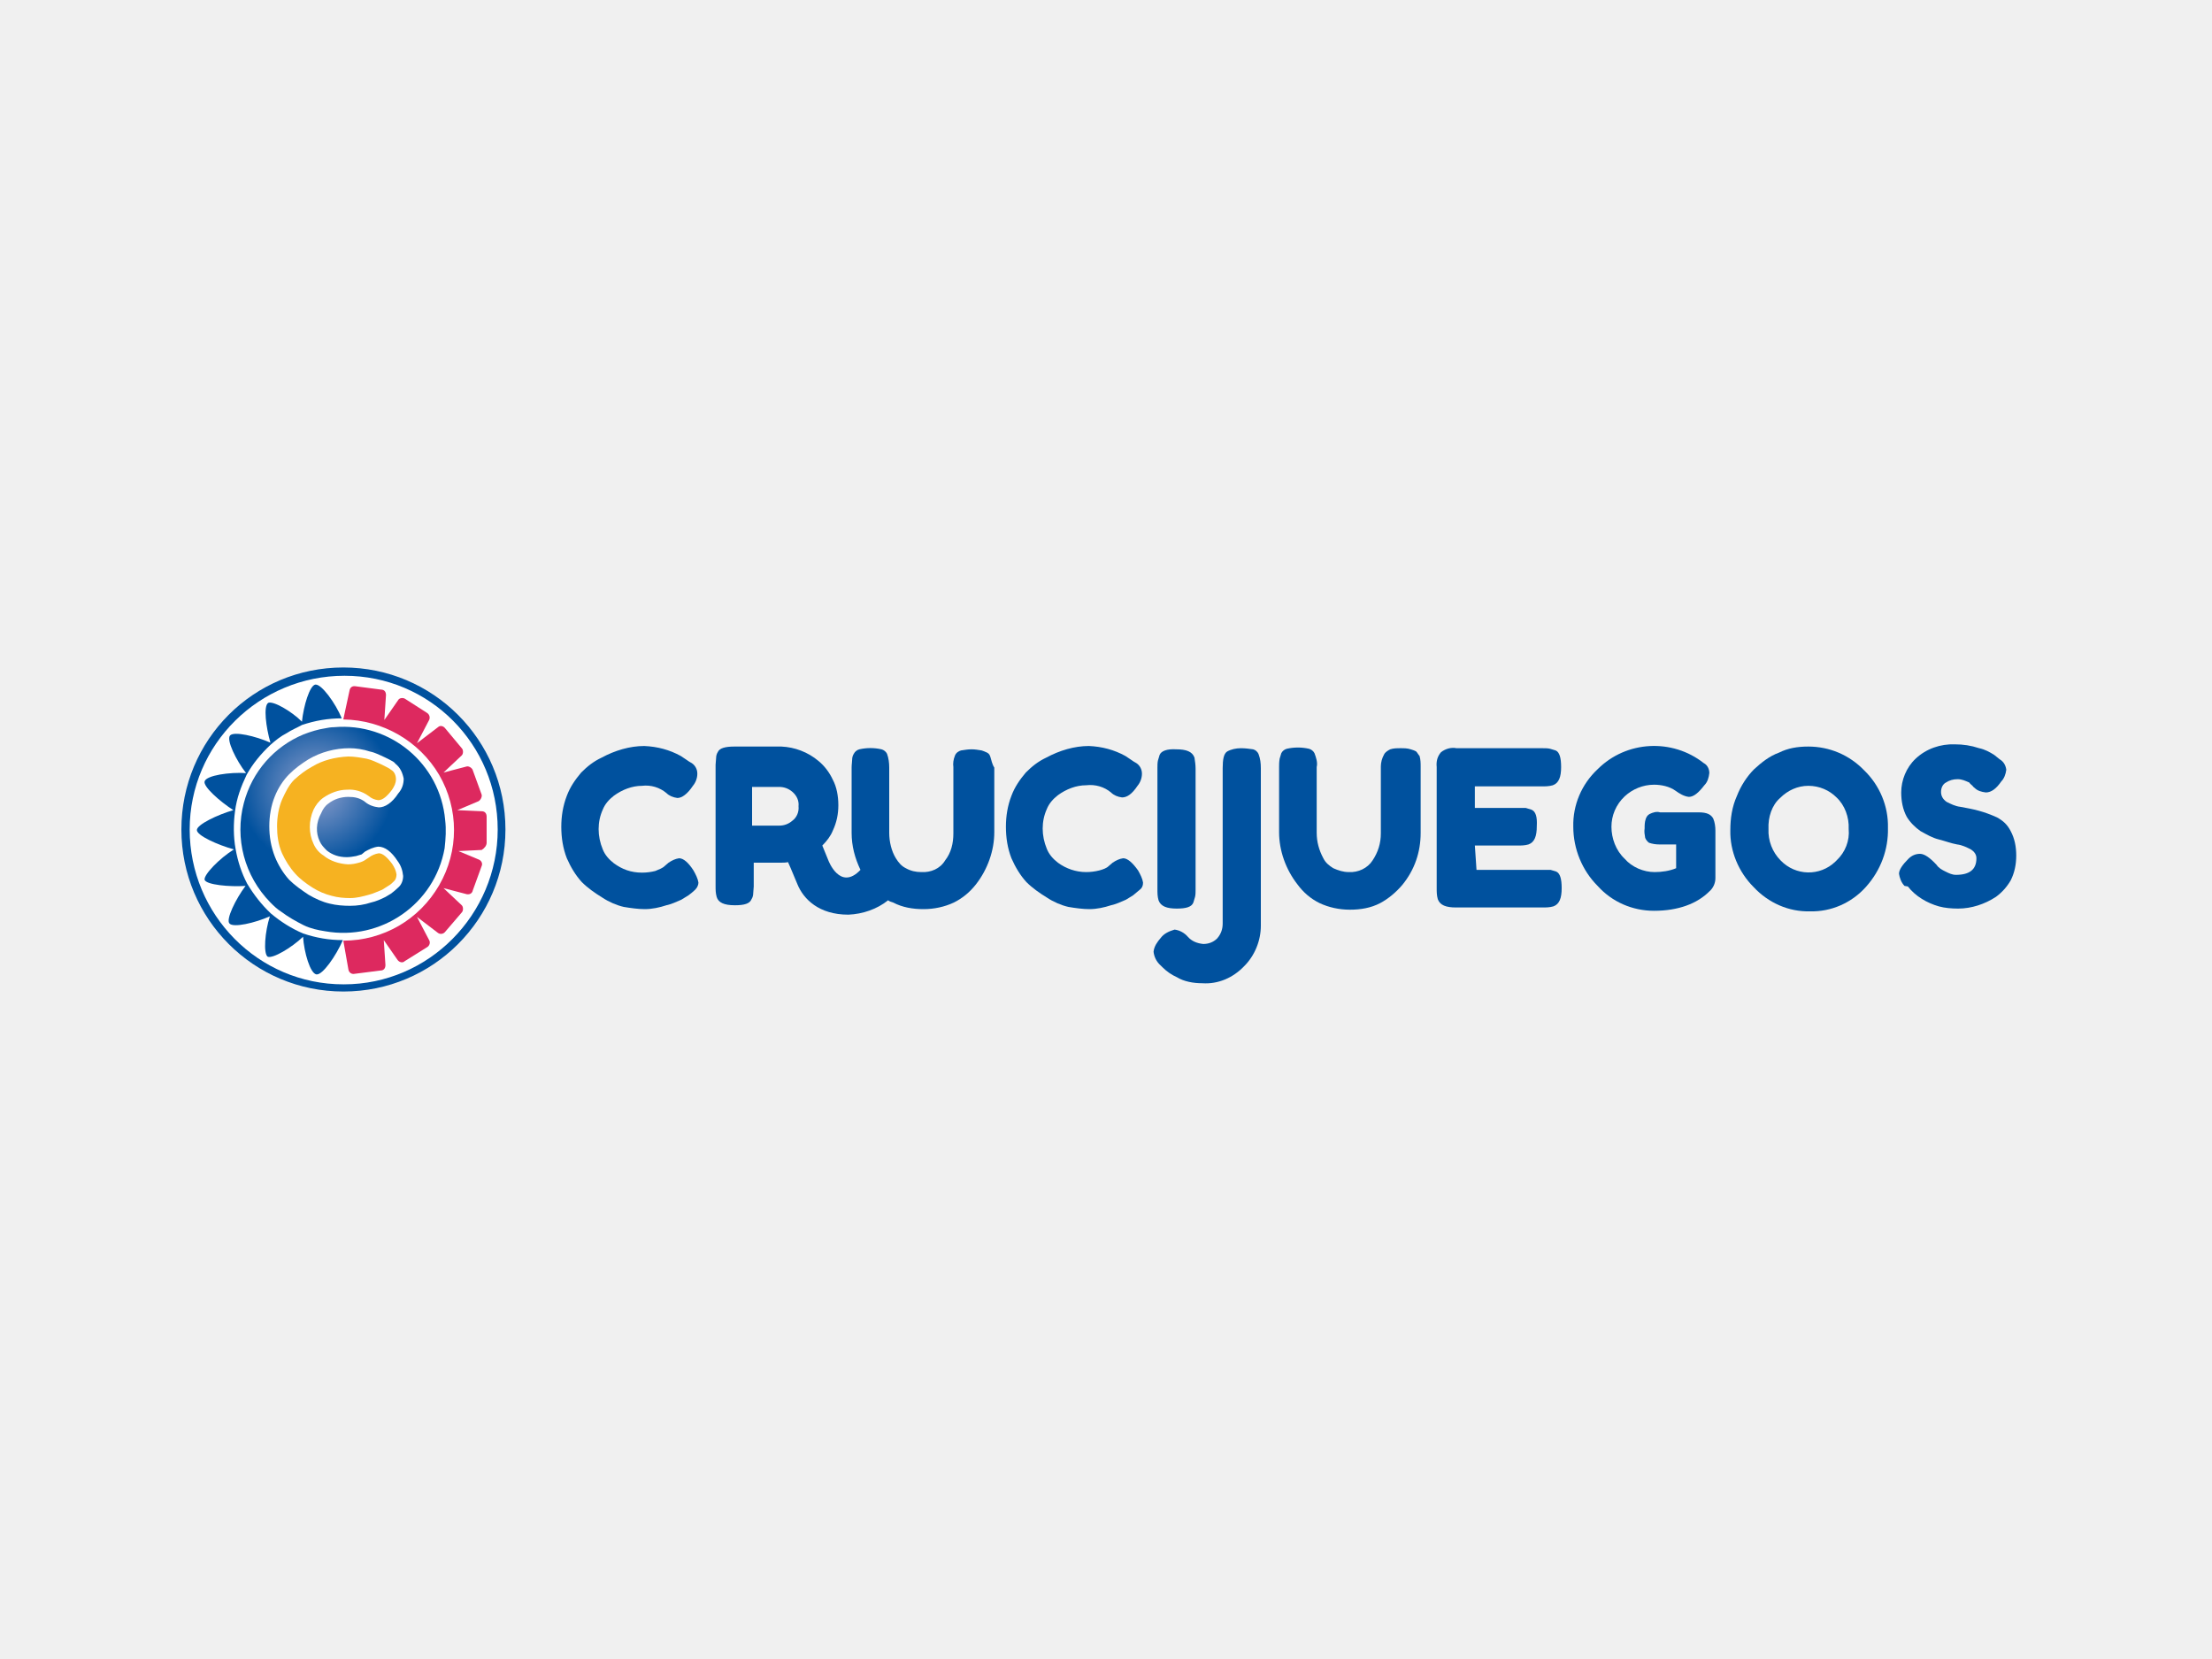
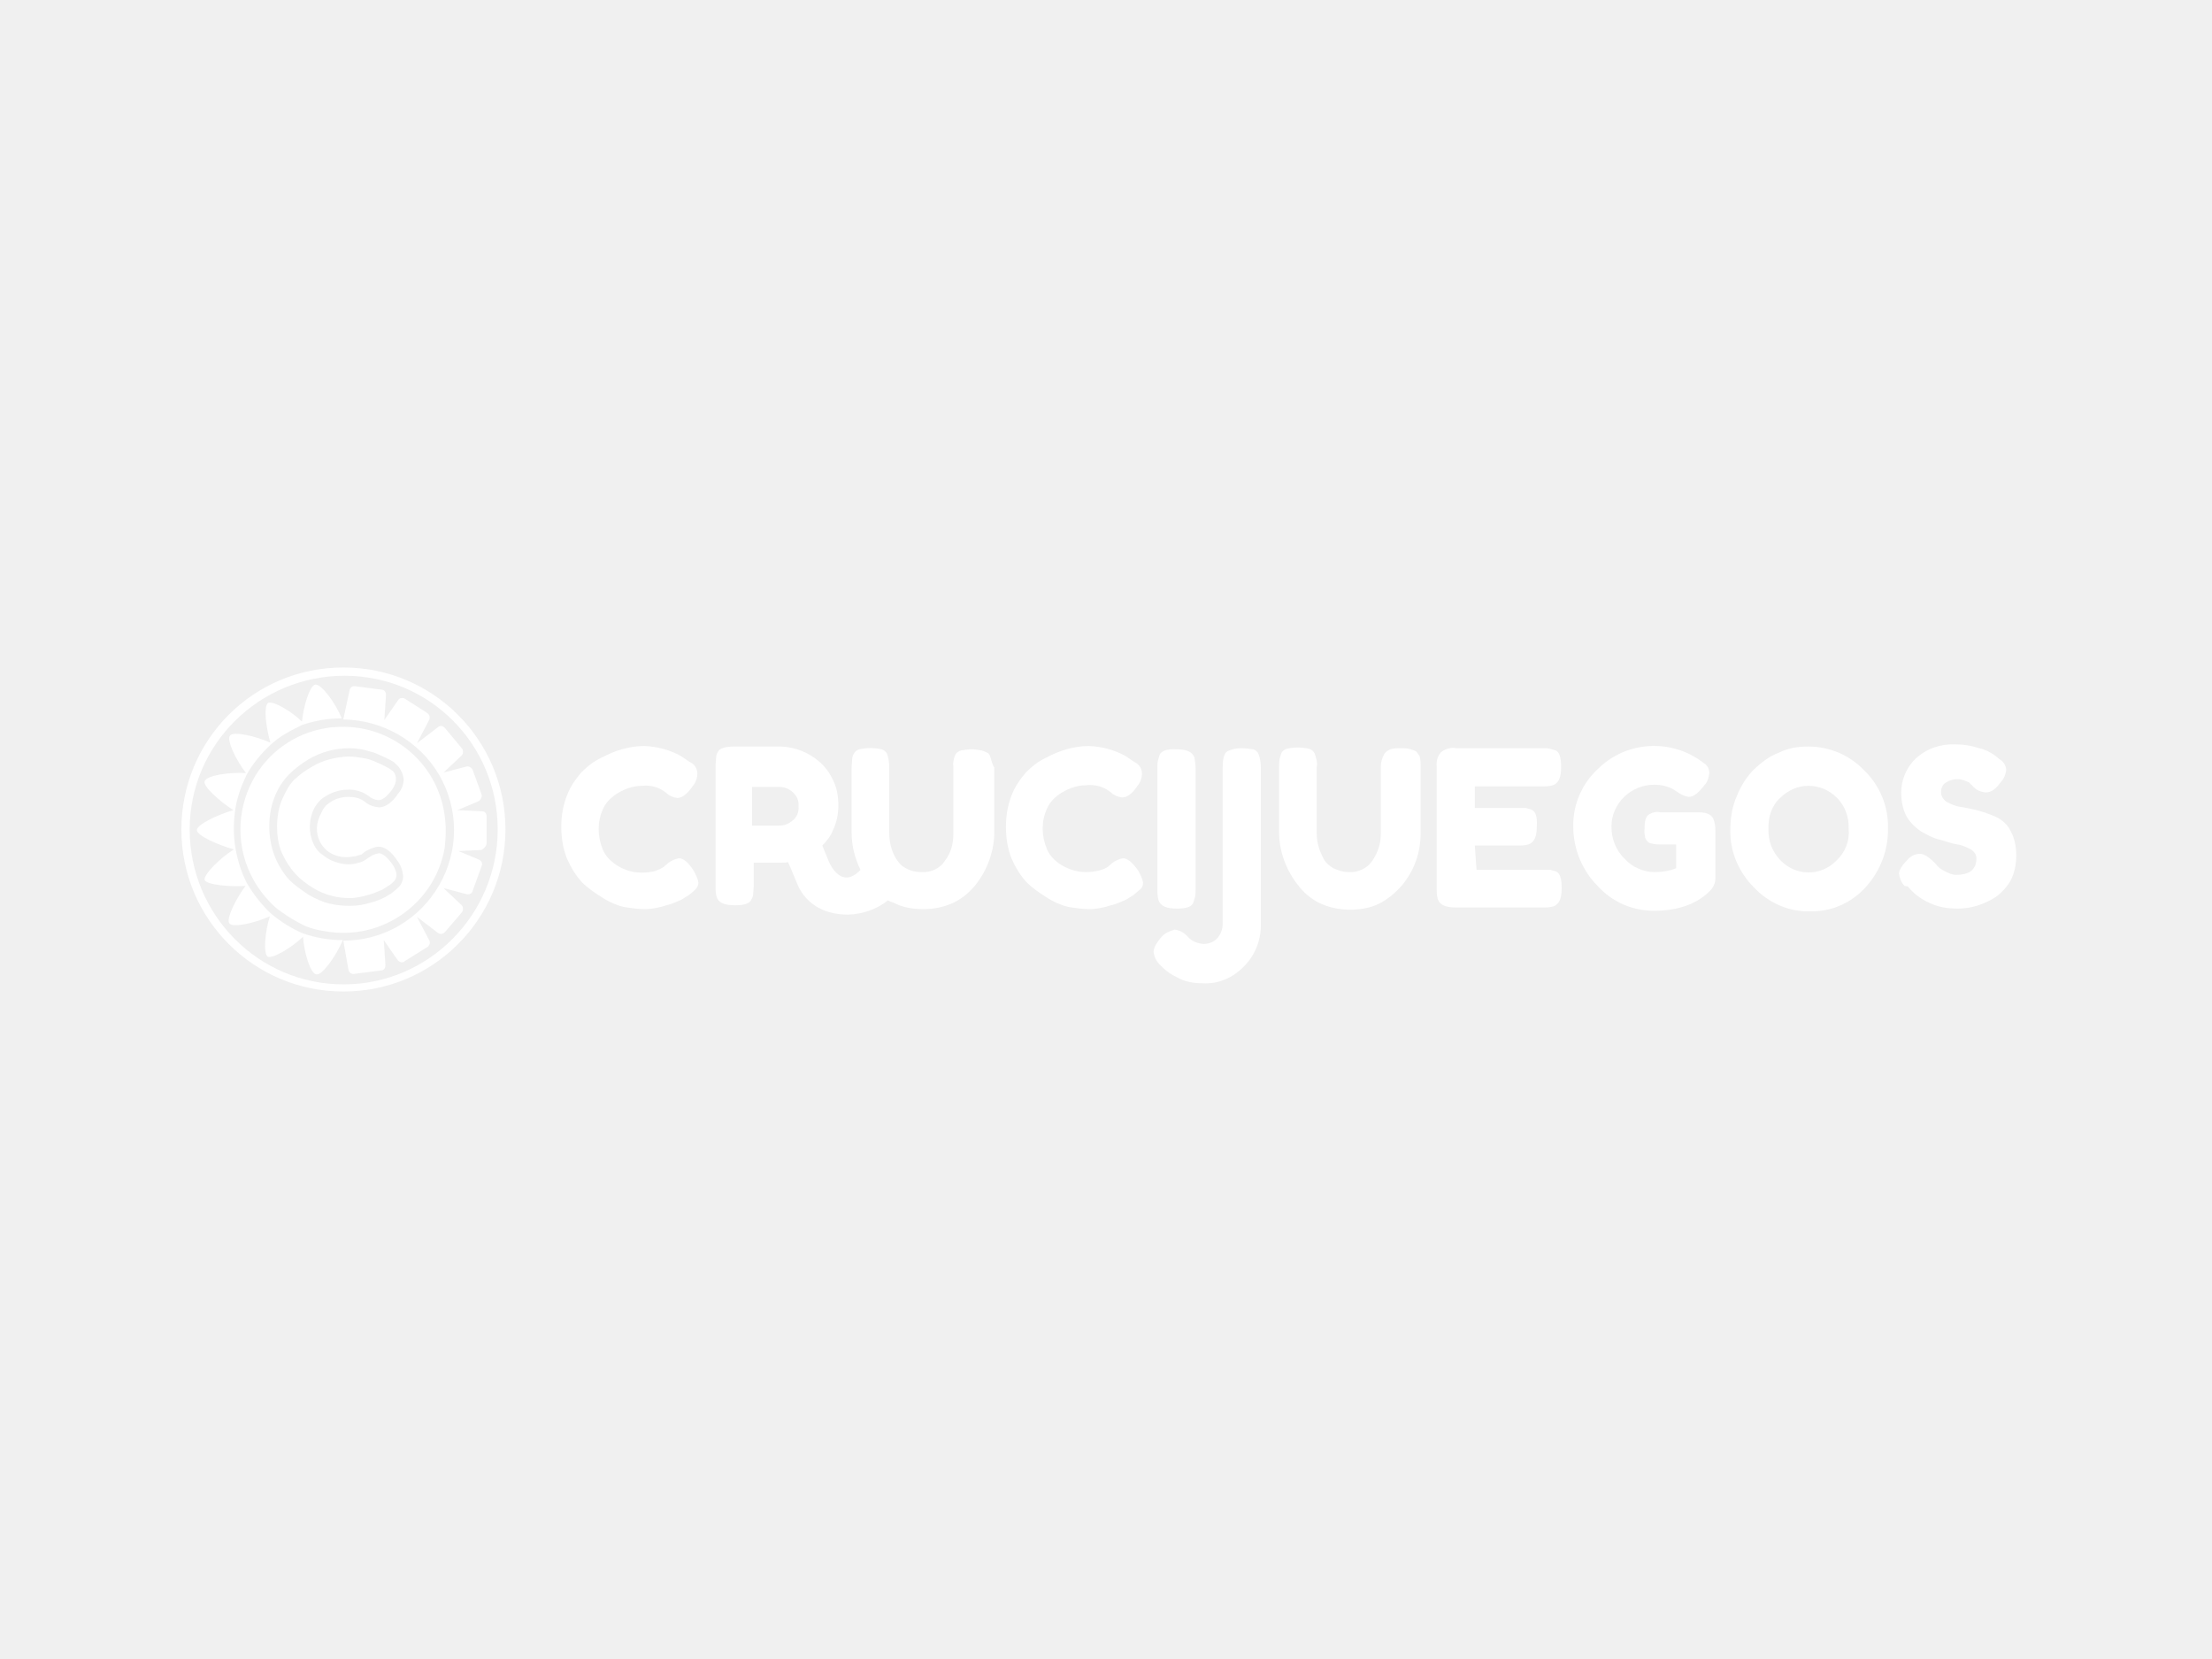
<svg xmlns="http://www.w3.org/2000/svg" version="1.1" id="Layer_1" x="0px" y="0px" viewBox="0 0 400 300" style="enable-background:new 0 0 400 300;" xml:space="preserve">
  <style type="text/css">
	.st0{fill:none;}
- 	.st1{fill:#00519E;}
- 	.st2{fill:#FFFFFF;}
- 	.st3{fill:#DD295F;}
- 	.st4{fill:url(#SVGID_1_);}
- 	.st5{fill:#F6B221;}
+ 	.st1{fill:#FFFFFF;}
</style>
  <g>
    <rect class="st0" width="400" height="300" />
    <g id="Capa_2">
      <g id="Capa_1-2">
        <path class="st1" d="M120.2,156.6l0.7-0.6c0.6-0.4,1.2-0.7,1.9-0.8c0.8,0,1.7,0.8,2.6,2.2c0.4,0.7,0.8,1.5,0.9,2.2     c0,0.4-0.2,0.9-0.6,1.3c-0.3,0.3-0.8,0.7-1.2,1l-1.3,0.8c-0.9,0.4-1.8,0.8-2.7,1c-1.2,0.4-2.6,0.7-3.9,0.7     c-1.2,0-2.6-0.2-3.8-0.4c-1.3-0.3-2.7-0.9-3.9-1.7c-1.3-0.8-2.6-1.7-3.7-2.8c-1.1-1.2-2-2.7-2.7-4.3c-0.7-1.8-1-3.7-1-5.7     c0-1.9,0.3-3.8,1-5.6c0.6-1.6,1.5-2.9,2.6-4.2c1.1-1.1,2.2-2,3.7-2.7c2.4-1.3,5.1-2.1,7.7-2.1c2.4,0.1,4.6,0.7,6.6,1.8l0.9,0.6     c0.4,0.3,0.9,0.6,1.1,0.7c0.6,0.4,1,1.1,1,1.9s-0.3,1.6-0.8,2.2c-1,1.5-2,2.2-2.8,2.2c-0.8-0.1-1.5-0.4-2-0.9     c-1.2-1-2.8-1.5-4.4-1.3c-1.8,0-3.6,0.7-5.1,1.8c-0.9,0.7-1.6,1.5-2,2.5c-1,2.2-1,4.8,0,7.2c0.4,1,1.1,1.8,2,2.5     c1.5,1.1,3.1,1.7,5.1,1.7c0.8,0,1.6-0.1,2.4-0.3C119.2,157.2,119.8,157,120.2,156.6z" />
        <path class="st1" d="M200.5,156.6l0.7-0.6c0.6-0.4,1.2-0.7,1.9-0.8c0.8,0,1.7,0.8,2.7,2.2c0.4,0.7,0.8,1.5,0.9,2.2     c0,0.6-0.2,1-0.6,1.3s-0.8,0.7-1.2,1l-1.3,0.8c-0.9,0.4-1.8,0.8-2.7,1c-1.2,0.4-2.6,0.7-3.9,0.7c-1.2,0-2.6-0.2-3.8-0.4     c-1.3-0.3-2.7-0.9-3.9-1.7c-1.3-0.8-2.6-1.7-3.7-2.8c-1.1-1.2-2-2.7-2.7-4.3c-0.7-1.8-1-3.7-1-5.7c0-1.9,0.3-3.8,1-5.6     c0.6-1.6,1.5-2.9,2.6-4.2c1.1-1.1,2.2-2,3.7-2.7c2.4-1.3,5.1-2.1,7.7-2.1c2.4,0.1,4.6,0.7,6.6,1.8l0.9,0.6     c0.4,0.3,0.9,0.6,1.1,0.7c0.6,0.4,1,1.1,1,1.9s-0.3,1.6-0.8,2.2c-1,1.5-1.9,2.1-2.8,2.1c-0.8-0.1-1.5-0.4-2-0.9     c-1.2-1-2.8-1.5-4.5-1.3c-1.8,0-3.6,0.7-5.1,1.8c-0.9,0.7-1.6,1.5-2,2.5c-1,2.2-1,4.8,0,7.2c0.4,1,1.1,1.8,2,2.5     c1.5,1.1,3.3,1.7,5.1,1.7c0.8,0,1.6-0.1,2.4-0.3C199.5,157.2,200.1,157,200.5,156.6z" />
        <path class="st1" d="M209.3,138.8c0-0.4,0-0.9,0.1-1.3c0.1-0.3,0.2-0.7,0.3-1c0.3-0.7,1.3-1.1,3-1c1.8,0,2.9,0.4,3.3,1.5     c0.1,0.7,0.2,1.3,0.2,2v21.9c0,0.4,0,0.9-0.1,1.3c-0.1,0.3-0.2,0.7-0.3,1c-0.3,0.8-1.3,1.1-3,1.1c-1.8,0-2.9-0.4-3.3-1.5     c-0.2-0.7-0.2-1.3-0.2-2V138.8z" />
        <path class="st1" d="M224.4,135.3c0.8,0,1.5,0.1,2.2,0.2c0.4,0.1,0.8,0.4,1,0.9c0.3,0.8,0.4,1.6,0.4,2.5v28.5     c0,2.7-1.1,5.4-3,7.3c-2,2.1-4.7,3.3-7.6,3.1c-1.6,0-3.3-0.3-4.6-1.1c-0.9-0.4-1.8-1-2.6-1.8l-0.3-0.3c-0.8-0.7-1.2-1.6-1.3-2.5     c0.1-1,0.7-1.8,1.3-2.5c0.6-0.8,1.5-1.2,2.5-1.5c0.9,0.1,1.8,0.6,2.4,1.3c0.7,0.8,1.7,1.2,2.8,1.3c0.9,0,1.8-0.3,2.5-1     c0.7-0.8,1-1.7,1-2.7v-28.1c0-1.6,0.2-2.6,0.8-3C222.6,135.5,223.5,135.3,224.4,135.3z" />
-         <path class="st1" d="M250.3,136.4c0.2-0.4,0.7-0.7,1.1-0.9c0.6-0.2,1.2-0.2,1.9-0.2c0.6,0,1.2,0,1.8,0.2c0.3,0.1,0.7,0.2,1,0.4     c0.2,0.2,0.4,0.6,0.6,0.8c0.2,0.7,0.2,1.3,0.2,2v11.9c0,3.5-1.1,6.7-3.3,9.4c-1.1,1.3-2.5,2.5-4,3.3c-1.7,0.9-3.6,1.2-5.5,1.2     c-1.9,0-3.8-0.4-5.5-1.2c-1.6-0.8-2.9-1.9-4-3.4c-2.1-2.7-3.3-6.1-3.3-9.4v-11.8c0-0.4,0-0.9,0.1-1.5c0.1-0.3,0.2-0.7,0.3-1     c0.2-0.4,0.6-0.7,1-0.8c1.3-0.3,2.7-0.3,4,0c0.4,0.1,0.8,0.4,1,0.8c0.3,0.8,0.6,1.7,0.4,2.5v11.9c0,1.6,0.4,3.1,1.2,4.6     c0.4,0.8,1,1.3,1.8,1.8c0.9,0.4,1.8,0.7,2.8,0.7c1.7,0.1,3.4-0.7,4.3-2.1c1-1.5,1.5-3.1,1.5-4.9v-12.1     C249.7,137.9,249.9,137.1,250.3,136.4z" />
+         <path class="st1" d="M250.3,136.4c0.2-0.4,0.7-0.7,1.1-0.9c0.6-0.2,1.2-0.2,1.9-0.2c0.6,0,1.2,0,1.8,0.2c0.3,0.1,0.7,0.2,1,0.4     c0.2,0.2,0.4,0.6,0.6,0.8c0.2,0.7,0.2,1.3,0.2,2v11.9c0,3.5-1.1,6.7-3.3,9.4c-1.1,1.3-2.5,2.5-4,3.3c-1.7,0.9-3.6,1.2-5.5,1.2     s-3.8-0.4-5.5-1.2c-1.6-0.8-2.9-1.9-4-3.4c-2.1-2.7-3.3-6.1-3.3-9.4v-11.8c0-0.4,0-0.9,0.1-1.5c0.1-0.3,0.2-0.7,0.3-1     c0.2-0.4,0.6-0.7,1-0.8c1.3-0.3,2.7-0.3,4,0c0.4,0.1,0.8,0.4,1,0.8c0.3,0.8,0.6,1.7,0.4,2.5v11.9c0,1.6,0.4,3.1,1.2,4.6     c0.4,0.8,1,1.3,1.8,1.8c0.9,0.4,1.8,0.7,2.8,0.7c1.7,0.1,3.4-0.7,4.3-2.1c1-1.5,1.5-3.1,1.5-4.9v-12.1     C249.7,137.9,249.9,137.1,250.3,136.4z" />
        <path class="st1" d="M267,157.3h12.1c0.4,0,0.9,0,1.3,0c0.3,0.1,0.7,0.2,1,0.3c0.7,0.3,1,1.3,1,3c0,1.8-0.4,2.9-1.5,3.3     c-0.7,0.2-1.3,0.2-2,0.2h-15.6c-1.8,0-2.9-0.4-3.3-1.5c-0.2-0.7-0.2-1.3-0.2-2v-21.9c-0.1-1,0.1-1.9,0.8-2.7     c0.8-0.6,1.8-0.9,2.8-0.7H279c0.4,0,0.9,0,1.3,0.1c0.3,0.1,0.7,0.2,1,0.3c0.7,0.3,1,1.3,1,3c0,1.8-0.4,2.9-1.5,3.3     c-0.7,0.2-1.3,0.2-2,0.2h-12.1v3.9h7.9c0.4,0,0.9,0,1.3,0c0.3,0.1,0.7,0.2,1,0.3c0.8,0.3,1.1,1.3,1,3c0,1.8-0.4,2.9-1.5,3.3     c-0.7,0.2-1.3,0.2-2,0.2h-7.7L267,157.3z" />
        <path class="st1" d="M300.2,146.9h7c1.5,0,2.2,0.4,2.6,1.1c0.3,0.7,0.4,1.5,0.4,2.2v8.6c0,0.9-0.4,1.8-1.1,2.4     c-2.2,2.2-5.6,3.5-10,3.5c-3.9,0-7.6-1.6-10.2-4.5c-2.8-2.8-4.4-6.7-4.4-10.7c-0.1-3.9,1.5-7.7,4.4-10.4     c5.2-5.2,13.5-5.6,19.2-1.1c0.6,0.3,1,1,1,1.8c-0.1,0.8-0.3,1.6-0.9,2.2c-1,1.3-1.9,2.1-2.8,2.1c-0.9-0.1-1.7-0.6-2.4-1.1     c-1.1-0.8-2.6-1.1-3.9-1.1c-2,0-3.9,0.8-5.3,2.1c-1.6,1.5-2.4,3.5-2.4,5.5c0,2.1,0.8,4.3,2.4,5.8c1.3,1.5,3.4,2.4,5.4,2.4     c1.3,0,2.7-0.2,3.9-0.7v-4.3H300c-0.6,0-1.2-0.1-1.8-0.3c-0.3-0.2-0.6-0.6-0.7-0.9c-0.1-0.6-0.2-1.1-0.1-1.7c0-0.6,0-1.1,0.2-1.7     c0.1-0.3,0.3-0.7,0.7-0.9C298.9,146.9,299.6,146.7,300.2,146.9z" />
        <path class="st1" d="M327,135c3.8,0,7.4,1.5,10.1,4.3c2.8,2.7,4.4,6.5,4.3,10.4c0.1,3.9-1.3,7.7-4,10.7     c-2.6,2.9-6.3,4.5-10.1,4.4c-3.8,0.1-7.5-1.5-10.2-4.4c-2.7-2.7-4.3-6.5-4.2-10.3c0-2.1,0.3-4.2,1.2-6.2c0.7-1.8,1.8-3.5,3.1-4.8     c1.3-1.2,2.8-2.4,4.5-3C323.3,135.3,325,135,327,135z M319.8,149.9c-0.1,2.1,0.7,4.2,2.2,5.7c2.7,2.8,7.1,2.9,9.9,0.2     c0.1-0.1,0.1-0.1,0.2-0.2c1.6-1.5,2.4-3.6,2.2-5.7c0.1-2.1-0.7-4.3-2.2-5.7c-1.3-1.3-3.1-2.1-5.1-2.1c-1.9,0-3.7,0.8-5.1,2.2     C320.4,145.6,319.7,147.8,319.8,149.9L319.8,149.9z" />
-         <path class="st1" d="M344.4,160.2c-0.6-0.6-0.9-1.5-1-2.2c0-0.7,0.6-1.6,1.7-2.7c0.6-0.6,1.3-0.9,2.1-0.9s1.8,0.7,3,2     c0.4,0.6,1,0.9,1.6,1.2c0.6,0.3,1.2,0.6,1.9,0.6c2.5,0,3.7-1,3.7-3c0-0.7-0.4-1.2-1-1.6c-0.8-0.4-1.6-0.8-2.5-0.9     c-1.1-0.2-2.1-0.6-3.3-0.9s-2.2-0.9-3.3-1.5c-1-0.7-1.9-1.6-2.5-2.6c-0.7-1.3-1-2.8-1-4.4c0-2.2,0.9-4.5,2.6-6.1     c1.9-1.8,4.5-2.7,7.1-2.6c1.5,0,2.9,0.2,4.4,0.7c1,0.2,1.9,0.7,2.7,1.2l1,0.8c0.7,0.4,1.1,1.1,1.2,1.9c-0.1,0.8-0.4,1.6-0.9,2.1     c-0.9,1.3-1.8,2-2.8,2c-0.8-0.1-1.5-0.3-2-0.8c-0.1-0.1-0.3-0.2-0.4-0.4c-0.2-0.2-0.4-0.3-0.6-0.6c-0.7-0.3-1.3-0.6-2.1-0.6     c-0.8,0-1.5,0.2-2.1,0.6c-0.6,0.3-0.9,1-0.9,1.7c0,0.7,0.3,1.3,1,1.8c0.8,0.4,1.6,0.8,2.5,0.9c1.1,0.2,2.2,0.4,3.3,0.7     c1.1,0.3,2.2,0.7,3.3,1.2c1.1,0.6,1.9,1.3,2.5,2.5c0.7,1.3,1,2.8,1,4.4s-0.3,3.1-1,4.5c-0.7,1.2-1.6,2.2-2.7,3     c-2,1.3-4.4,2.1-6.8,2.1c-1.2,0-2.4-0.1-3.5-0.4c-2.1-0.6-4.2-1.8-5.6-3.6L344.4,160.2z" />
-         <path class="st1" d="M179.1,136.9c-0.1-0.3-0.2-0.6-0.6-0.8s-0.7-0.3-1-0.4c-0.6-0.1-1.2-0.2-1.8-0.2c-0.7,0-1.2,0.1-1.9,0.2     c-0.4,0.1-0.9,0.4-1.1,0.9c-0.3,0.7-0.4,1.5-0.3,2.1v12c0,1.8-0.4,3.5-1.5,4.9c-0.9,1.5-2.6,2.2-4.3,2.1c-1,0-1.9-0.2-2.8-0.7     c-0.8-0.4-1.3-1-1.8-1.8c-0.8-1.3-1.2-3-1.2-4.6v-11.8c0-0.8-0.1-1.7-0.4-2.5c-0.2-0.4-0.6-0.7-1-0.8c-1.3-0.3-2.7-0.3-4,0     c-0.4,0.1-0.8,0.4-1,0.8c-0.2,0.3-0.3,0.7-0.3,1c0,0.4-0.1,0.9-0.1,1.5v11.8c0,2.4,0.6,4.6,1.6,6.7l0,0c-3.7,3.9-5.8-1.7-5.8-1.7     l-1.1-2.7c0.8-0.8,1.5-1.7,1.9-2.7c0.7-1.5,1-3,1-4.6c0-1.6-0.3-3.3-1-4.6c-0.6-1.3-1.5-2.5-2.6-3.4c-1.9-1.6-4.3-2.5-6.7-2.6     h-8.5c-1.7,0-2.7,0.3-3,1c-0.2,0.3-0.3,0.7-0.3,1c0,0.4-0.1,0.9-0.1,1.3v21.9c0,0.7,0,1.3,0.2,2c0.3,1,1.3,1.5,3.3,1.5     c1.7,0,2.7-0.3,3-1.1c0.2-0.3,0.3-0.7,0.3-1c0-0.4,0.1-0.9,0.1-1.3V156h4.9c0.4,0,0.9,0,1.3-0.1l0,0c0,0,0.6,1.3,1.7,4     s3.9,5.5,9.2,5.5c2.6-0.1,5.2-1,7.2-2.6l0,0c0.2,0.2,0.6,0.3,0.9,0.4c1.7,0.9,3.6,1.2,5.5,1.2c1.9,0,3.8-0.4,5.5-1.2     c1.6-0.8,2.9-1.9,4-3.3c2.1-2.7,3.3-6.1,3.3-9.4v-11.7C179.4,138.2,179.3,137.5,179.1,136.9z M136,149.3v-7h4.9     c0.9,0,1.7,0.3,2.4,0.9c0.8,0.7,1.2,1.6,1.1,2.6c0.1,1-0.3,2-1.1,2.6c-0.7,0.6-1.5,0.9-2.4,0.9H136z" />
-         <path class="st2" d="M62.1,121.3c-15.9,0-28.7,12.9-28.7,28.7s12.8,28.7,28.7,28.7s28.7-12.9,28.7-28.7l0,0     C90.7,134.2,77.9,121.3,62.1,121.3z" />
+         <path class="st1" d="M344.4,160.2c-0.6-0.6-0.9-1.5-1-2.2c0-0.7,0.6-1.6,1.7-2.7c0.6-0.6,1.3-0.9,2.1-0.9s1.8,0.7,3,2     c0.4,0.6,1,0.9,1.6,1.2s1.2,0.6,1.9,0.6c2.5,0,3.7-1,3.7-3c0-0.7-0.4-1.2-1-1.6c-0.8-0.4-1.6-0.8-2.5-0.9     c-1.1-0.2-2.1-0.6-3.3-0.9s-2.2-0.9-3.3-1.5c-1-0.7-1.9-1.6-2.5-2.6c-0.7-1.3-1-2.8-1-4.4c0-2.2,0.9-4.5,2.6-6.1     c1.9-1.8,4.5-2.7,7.1-2.6c1.5,0,2.9,0.2,4.4,0.7c1,0.2,1.9,0.7,2.7,1.2l1,0.8c0.7,0.4,1.1,1.1,1.2,1.9c-0.1,0.8-0.4,1.6-0.9,2.1     c-0.9,1.3-1.8,2-2.8,2c-0.8-0.1-1.5-0.3-2-0.8c-0.1-0.1-0.3-0.2-0.4-0.4c-0.2-0.2-0.4-0.3-0.6-0.6c-0.7-0.3-1.3-0.6-2.1-0.6     c-0.8,0-1.5,0.2-2.1,0.6c-0.6,0.3-0.9,1-0.9,1.7s0.3,1.3,1,1.8c0.8,0.4,1.6,0.8,2.5,0.9c1.1,0.2,2.2,0.4,3.3,0.7     c1.1,0.3,2.2,0.7,3.3,1.2c1.1,0.6,1.9,1.3,2.5,2.5c0.7,1.3,1,2.8,1,4.4s-0.3,3.1-1,4.5c-0.7,1.2-1.6,2.2-2.7,3     c-2,1.3-4.4,2.1-6.8,2.1c-1.2,0-2.4-0.1-3.5-0.4c-2.1-0.6-4.2-1.8-5.6-3.6L344.4,160.2z" />
+         <path class="st1" d="M179.1,136.9c-0.1-0.3-0.2-0.6-0.6-0.8s-0.7-0.3-1-0.4c-0.6-0.1-1.2-0.2-1.8-0.2c-0.7,0-1.2,0.1-1.9,0.2     c-0.4,0.1-0.9,0.4-1.1,0.9c-0.3,0.7-0.4,1.5-0.3,2.1v12c0,1.8-0.4,3.5-1.5,4.9c-0.9,1.5-2.6,2.2-4.3,2.1c-1,0-1.9-0.2-2.8-0.7     c-0.8-0.4-1.3-1-1.8-1.8c-0.8-1.3-1.2-3-1.2-4.6v-11.8c0-0.8-0.1-1.7-0.4-2.5c-0.2-0.4-0.6-0.7-1-0.8c-1.3-0.3-2.7-0.3-4,0     c-0.4,0.1-0.8,0.4-1,0.8c-0.2,0.3-0.3,0.7-0.3,1c0,0.4-0.1,0.9-0.1,1.5v11.8c0,2.4,0.6,4.6,1.6,6.7l0,0c-3.7,3.9-5.8-1.7-5.8-1.7     l-1.1-2.7c0.8-0.8,1.5-1.7,1.9-2.7c0.7-1.5,1-3,1-4.6s-0.3-3.3-1-4.6c-0.6-1.3-1.5-2.5-2.6-3.4c-1.9-1.6-4.3-2.5-6.7-2.6h-8.5     c-1.7,0-2.7,0.3-3,1c-0.2,0.3-0.3,0.7-0.3,1c0,0.4-0.1,0.9-0.1,1.3v21.9c0,0.7,0,1.3,0.2,2c0.3,1,1.3,1.5,3.3,1.5     c1.7,0,2.7-0.3,3-1.1c0.2-0.3,0.3-0.7,0.3-1c0-0.4,0.1-0.9,0.1-1.3V156h4.9c0.4,0,0.9,0,1.3-0.1l0,0c0,0,0.6,1.3,1.7,4     s3.9,5.5,9.2,5.5c2.6-0.1,5.2-1,7.2-2.6l0,0c0.2,0.2,0.6,0.3,0.9,0.4c1.7,0.9,3.6,1.2,5.5,1.2s3.8-0.4,5.5-1.2     c1.6-0.8,2.9-1.9,4-3.3c2.1-2.7,3.3-6.1,3.3-9.4v-11.7C179.4,138.2,179.3,137.5,179.1,136.9z M136,149.3v-7h4.9     c0.9,0,1.7,0.3,2.4,0.9c0.8,0.7,1.2,1.6,1.1,2.6c0.1,1-0.3,2-1.1,2.6c-0.7,0.6-1.5,0.9-2.4,0.9H136z" />
        <path class="st1" d="M62.1,120.7c-16.3,0-29.3,13.1-29.3,29.3s13.1,29.3,29.3,29.3s29.3-13.1,29.3-29.3S78.3,120.7,62.1,120.7     L62.1,120.7z M62.1,178c-15.4,0-27.8-12.6-27.8-28s12.6-27.8,28-27.8S90,134.6,90,150s-12.5,28-27.8,28     C62.1,178,62.1,178,62.1,178z" />
        <path class="st1" d="M62,170c-2.5,0-4.8-0.4-7.2-1.2l0,0c-2.1-0.9-4-2.1-5.8-3.6l0,0c-1.7-1.6-3.1-3.4-4.3-5.4     c-1-1.9-1.7-4-2.1-6.3l0,0c-0.4-2.2-0.4-4.6-0.1-6.8l0,0c0.3-2.4,1.1-4.5,2.1-6.6c1.1-2,2.6-3.8,4.3-5.4l0,0     c0.9-0.8,1.9-1.6,2.9-2.1c0.9-0.6,1.9-1,2.8-1.5l0,0c2.4-0.8,4.7-1.2,7.2-1.2c-1.1-2.7-3.7-6.3-4.8-6.1l0,0     c-1,0.2-2.1,3.8-2.4,6.7c-1.9-1.9-5.2-3.8-6.1-3.4l0,0c-0.9,0.6-0.4,4.4,0.4,7.2c-2.7-1.2-6.6-2.1-7.3-1.3l0,0     c-0.7,0.8,1.1,4.5,2.9,6.8c-2.9-0.2-7.2,0.4-7.5,1.5l0,0c-0.3,0.9,2.7,3.6,5.2,5.2c-2.8,0.8-6.6,2.6-6.6,3.6s3.8,2.7,6.7,3.5     c-2.6,1.6-5.5,4.6-5.3,5.5l0,0c0.3,0.9,4.5,1.3,7.4,1.1c-1.8,2.4-3.6,6.1-2.9,6.8l0,0c0.7,0.8,4.6-0.1,7.3-1.3     c-0.9,2.8-1.2,6.7-0.4,7.3l0,0c0.9,0.4,4.3-1.6,6.4-3.6c0.2,2.9,1.3,6.6,2.4,6.8l0,0C58.3,176.4,60.8,172.8,62,170z" />
-         <path class="st3" d="M88,152.4v-4.7c0-0.6-0.3-1-0.9-1l-4.4-0.2l3.8-1.6c0.4-0.2,0.7-0.8,0.6-1.2l0,0l-1.6-4.4     c-0.1-0.4-0.7-0.8-1.1-0.7l-4.2,1.1l3.3-3.1c0.3-0.3,0.3-1,0-1.3l0,0l-3-3.6c-0.3-0.4-0.9-0.6-1.3-0.2l-3.8,2.9l2.2-4.2     c0.2-0.4,0.1-1-0.4-1.3l0,0l-3.9-2.5c-0.4-0.3-1.1-0.2-1.3,0.2l-2.5,3.6l0.3-4.5c0-0.6-0.3-1-0.9-1l-4.6-0.6     c-0.6-0.1-1,0.2-1.1,0.8l-1.1,5.1c0,0,0,0,0,0.1c7.1,0.1,13.7,3.9,17.3,10c3.6,6.2,3.6,13.8,0,20c-3.6,6.2-10.1,10-17.3,10v0.1     l0.9,5.1c0.1,0.6,0.6,0.9,1.1,0.8l4.7-0.6c0.6,0,0.9-0.4,0.9-1l-0.3-4.5l2.5,3.6c0.3,0.4,0.9,0.6,1.3,0.2l4-2.5     c0.4-0.2,0.7-0.8,0.4-1.3l0,0l-2.2-4.2l3.8,2.9c0.4,0.3,1,0.2,1.3-0.2l3-3.5c0.3-0.3,0.3-1,0-1.3l0,0l-3.3-3.1l4.2,1.1     c0.6,0.1,1-0.2,1.1-0.7l1.6-4.4c0.2-0.4,0-1-0.6-1.2l0,0l-3.6-1.5l4.2-0.2C87.6,153.4,88,152.9,88,152.4z" />
-         <radialGradient id="SVGID_1_" cx="-321.813" cy="986.129" r="13.889" gradientTransform="matrix(1 0 0 1 379 -843.5)" gradientUnits="userSpaceOnUse">
-           <stop offset="0" style="stop-color:#8E9FCC" />
-           <stop offset="0.27" style="stop-color:#6C8CC1" />
-           <stop offset="0.85" style="stop-color:#175DA5" />
-           <stop offset="1" style="stop-color:#00519E" />
-         </radialGradient>
-         <path class="st4" d="M80.5,148.3c-0.9-10.2-9.9-17.7-20.1-16.8c-0.6,0-1.1,0.1-1.6,0.2c-1.3,0.2-2.6,0.6-3.9,1.1     c-5.3,2.2-9.3,6.7-10.8,12.4c-1.7,6.4,0.1,13.2,4.8,18c0.6,0.6,1.2,1.2,2,1.7c1.2,0.9,2.6,1.7,4,2.4c1.2,0.6,2.6,0.9,3.9,1.1     c10.1,1.8,19.8-4.9,21.6-15C80.6,151.6,80.7,150,80.5,148.3z M57.8,152.1c0.3,0.7,0.8,1.2,1.3,1.7c1,0.8,2.2,1.2,3.6,1.2     c0.6,0,1.1-0.1,1.7-0.2c0.3-0.1,0.7-0.2,1-0.3L66,154l0,0l0,0c0.7-0.4,1.5-0.8,2.4-0.9c1.2,0,2.4,0.9,3.5,2.6l0,0     c0.6,0.8,0.9,1.7,1,2.7c0,0.8-0.3,1.6-0.9,2.1c-0.4,0.4-0.9,0.8-1.3,1.1l-1,0.6c-0.8,0.4-1.7,0.8-2.6,1c-1.2,0.4-2.5,0.6-3.8,0.6     c-1.2,0-2.5-0.1-3.7-0.4c-1.3-0.3-2.6-0.9-3.8-1.6c-1.2-0.8-2.5-1.7-3.5-2.7c-1.1-1.2-2-2.7-2.6-4.2c-0.7-1.8-1-3.6-1-5.5     c0-1.8,0.3-3.7,1-5.4c0.6-1.5,1.5-2.9,2.6-4c1-1,2.2-1.9,3.5-2.7c2.2-1.3,4.8-2,7.4-2c1.2,0,2.5,0.2,3.7,0.6     c1,0.2,1.9,0.7,2.8,1.1l0.8,0.4l0,0c0.4,0.2,0.8,0.4,1,0.7l0,0l0,0c0.9,0.7,1.3,1.7,1.5,2.7c0,1-0.3,1.9-1,2.7     c-1.1,1.7-2.4,2.5-3.5,2.5c-0.9-0.1-1.8-0.4-2.5-1l0,0l0,0c-0.9-0.7-1.9-0.9-3-0.9c-1.3,0-2.6,0.4-3.6,1.2c-0.6,0.4-1,1-1.3,1.7     C57.1,148.8,57.1,150.6,57.8,152.1L57.8,152.1z" />
-         <path class="st5" d="M63,136.8c1.1,0,2.2,0.2,3.3,0.4c0.9,0.2,1.7,0.6,2.6,1l0.8,0.4c0.4,0.2,0.8,0.4,1,0.6     c0.6,0.3,0.9,1,0.9,1.7c0,0.7-0.3,1.3-0.7,1.9c-0.9,1.2-1.7,1.9-2.5,1.9c-0.7-0.1-1.2-0.3-1.8-0.8c-1.1-0.8-2.5-1.2-3.8-1.1     c-1.6,0-3.1,0.6-4.4,1.5c-0.8,0.6-1.3,1.3-1.7,2.1c-0.9,2-0.9,4.3,0,6.2c0.4,0.9,1,1.6,1.8,2.1c1.2,1,2.8,1.5,4.4,1.6     c0.7,0,1.3-0.1,2-0.3c0.4-0.1,0.9-0.3,1.3-0.6l0.6-0.4c0.4-0.3,1-0.6,1.7-0.7c0.7,0,1.5,0.7,2.4,1.9c0.4,0.6,0.7,1.2,0.8,1.9     c0,0.4-0.1,0.9-0.4,1.2s-0.7,0.7-1.1,0.9l-1.1,0.7c-0.8,0.3-1.6,0.7-2.4,0.9c-1.1,0.3-2.2,0.6-3.4,0.6c-1.1,0-2.2-0.1-3.3-0.4     c-1.2-0.3-2.4-0.8-3.5-1.5c-1.1-0.7-2.2-1.5-3.1-2.5c-1-1.1-1.8-2.4-2.4-3.7c-0.7-1.6-0.9-3.3-0.9-4.9s0.3-3.4,0.9-4.8     c0.6-1.3,1.2-2.6,2.2-3.6c1-0.9,2-1.7,3.3-2.4C58.3,137.5,60.6,136.9,63,136.8" />
+         <path class="st1" d="M88,152.4v-4.7c0-0.6-0.3-1-0.9-1l-4.4-0.2l3.8-1.6c0.4-0.2,0.7-0.8,0.6-1.2l0,0l-1.6-4.4     c-0.1-0.4-0.7-0.8-1.1-0.7l-4.2,1.1l3.3-3.1c0.3-0.3,0.3-1,0-1.3l0,0l-3-3.6c-0.3-0.4-0.9-0.6-1.3-0.2l-3.8,2.9l2.2-4.2     c0.2-0.4,0.1-1-0.4-1.3l0,0l-3.9-2.5c-0.4-0.3-1.1-0.2-1.3,0.2l-2.5,3.6l0.3-4.5c0-0.6-0.3-1-0.9-1l-4.6-0.6     c-0.6-0.1-1,0.2-1.1,0.8l-1.1,5.1c0,0,0,0,0,0.1c7.1,0.1,13.7,3.9,17.3,10c3.6,6.2,3.6,13.8,0,20s-10.1,10-17.3,10v0.1l0.9,5.1     c0.1,0.6,0.6,0.9,1.1,0.8l4.7-0.6c0.6,0,0.9-0.4,0.9-1l-0.3-4.5l2.5,3.6c0.3,0.4,0.9,0.6,1.3,0.2l4-2.5c0.4-0.2,0.7-0.8,0.4-1.3     l0,0l-2.2-4.2l3.8,2.9c0.4,0.3,1,0.2,1.3-0.2l3-3.5c0.3-0.3,0.3-1,0-1.3l0,0l-3.3-3.1l4.2,1.1c0.6,0.1,1-0.2,1.1-0.7l1.6-4.4     c0.2-0.4,0-1-0.6-1.2l0,0l-3.6-1.5l4.2-0.2C87.6,153.4,88,152.9,88,152.4z" />
+         <path class="st1" d="M80.5,148.3c-0.9-10.2-9.9-17.7-20.1-16.8c-0.6,0-1.1,0.1-1.6,0.2c-1.3,0.2-2.6,0.6-3.9,1.1     c-5.3,2.2-9.3,6.7-10.8,12.4c-1.7,6.4,0.1,13.2,4.8,18c0.6,0.6,1.2,1.2,2,1.7c1.2,0.9,2.6,1.7,4,2.4c1.2,0.6,2.6,0.9,3.9,1.1     c10.1,1.8,19.8-4.9,21.6-15C80.6,151.6,80.7,150,80.5,148.3z M57.8,152.1c0.3,0.7,0.8,1.2,1.3,1.7c1,0.8,2.2,1.2,3.6,1.2     c0.6,0,1.1-0.1,1.7-0.2c0.3-0.1,0.7-0.2,1-0.3L66,154l0,0l0,0c0.7-0.4,1.5-0.8,2.4-0.9c1.2,0,2.4,0.9,3.5,2.6l0,0     c0.6,0.8,0.9,1.7,1,2.7c0,0.8-0.3,1.6-0.9,2.1c-0.4,0.4-0.9,0.8-1.3,1.1l-1,0.6c-0.8,0.4-1.7,0.8-2.6,1c-1.2,0.4-2.5,0.6-3.8,0.6     c-1.2,0-2.5-0.1-3.7-0.4c-1.3-0.3-2.6-0.9-3.8-1.6c-1.2-0.8-2.5-1.7-3.5-2.7c-1.1-1.2-2-2.7-2.6-4.2c-0.7-1.8-1-3.6-1-5.5     c0-1.8,0.3-3.7,1-5.4c0.6-1.5,1.5-2.9,2.6-4c1-1,2.2-1.9,3.5-2.7c2.2-1.3,4.8-2,7.4-2c1.2,0,2.5,0.2,3.7,0.6     c1,0.2,1.9,0.7,2.8,1.1l0.8,0.4l0,0c0.4,0.2,0.8,0.4,1,0.7l0,0l0,0c0.9,0.7,1.3,1.7,1.5,2.7c0,1-0.3,1.9-1,2.7     c-1.1,1.7-2.4,2.5-3.5,2.5c-0.9-0.1-1.8-0.4-2.5-1l0,0l0,0c-0.9-0.7-1.9-0.9-3-0.9c-1.3,0-2.6,0.4-3.6,1.2c-0.6,0.4-1,1-1.3,1.7     C57.1,148.8,57.1,150.6,57.8,152.1L57.8,152.1z" />
+         <path class="st1" d="M63,136.8c1.1,0,2.2,0.2,3.3,0.4c0.9,0.2,1.7,0.6,2.6,1l0.8,0.4c0.4,0.2,0.8,0.4,1,0.6     c0.6,0.3,0.9,1,0.9,1.7s-0.3,1.3-0.7,1.9c-0.9,1.2-1.7,1.9-2.5,1.9c-0.7-0.1-1.2-0.3-1.8-0.8c-1.1-0.8-2.5-1.2-3.8-1.1     c-1.6,0-3.1,0.6-4.4,1.5c-0.8,0.6-1.3,1.3-1.7,2.1c-0.9,2-0.9,4.3,0,6.2c0.4,0.9,1,1.6,1.8,2.1c1.2,1,2.8,1.5,4.4,1.6     c0.7,0,1.3-0.1,2-0.3c0.4-0.1,0.9-0.3,1.3-0.6l0.6-0.4c0.4-0.3,1-0.6,1.7-0.7c0.7,0,1.5,0.7,2.4,1.9c0.4,0.6,0.7,1.2,0.8,1.9     c0,0.4-0.1,0.9-0.4,1.2s-0.7,0.7-1.1,0.9l-1.1,0.7c-0.8,0.3-1.6,0.7-2.4,0.9c-1.1,0.3-2.2,0.6-3.4,0.6c-1.1,0-2.2-0.1-3.3-0.4     c-1.2-0.3-2.4-0.8-3.5-1.5s-2.2-1.5-3.1-2.5c-1-1.1-1.8-2.4-2.4-3.7c-0.7-1.6-0.9-3.3-0.9-4.9s0.3-3.4,0.9-4.8     c0.6-1.3,1.2-2.6,2.2-3.6c1-0.9,2-1.7,3.3-2.4C58.3,137.5,60.6,136.9,63,136.8" />
      </g>
    </g>
  </g>
</svg>
